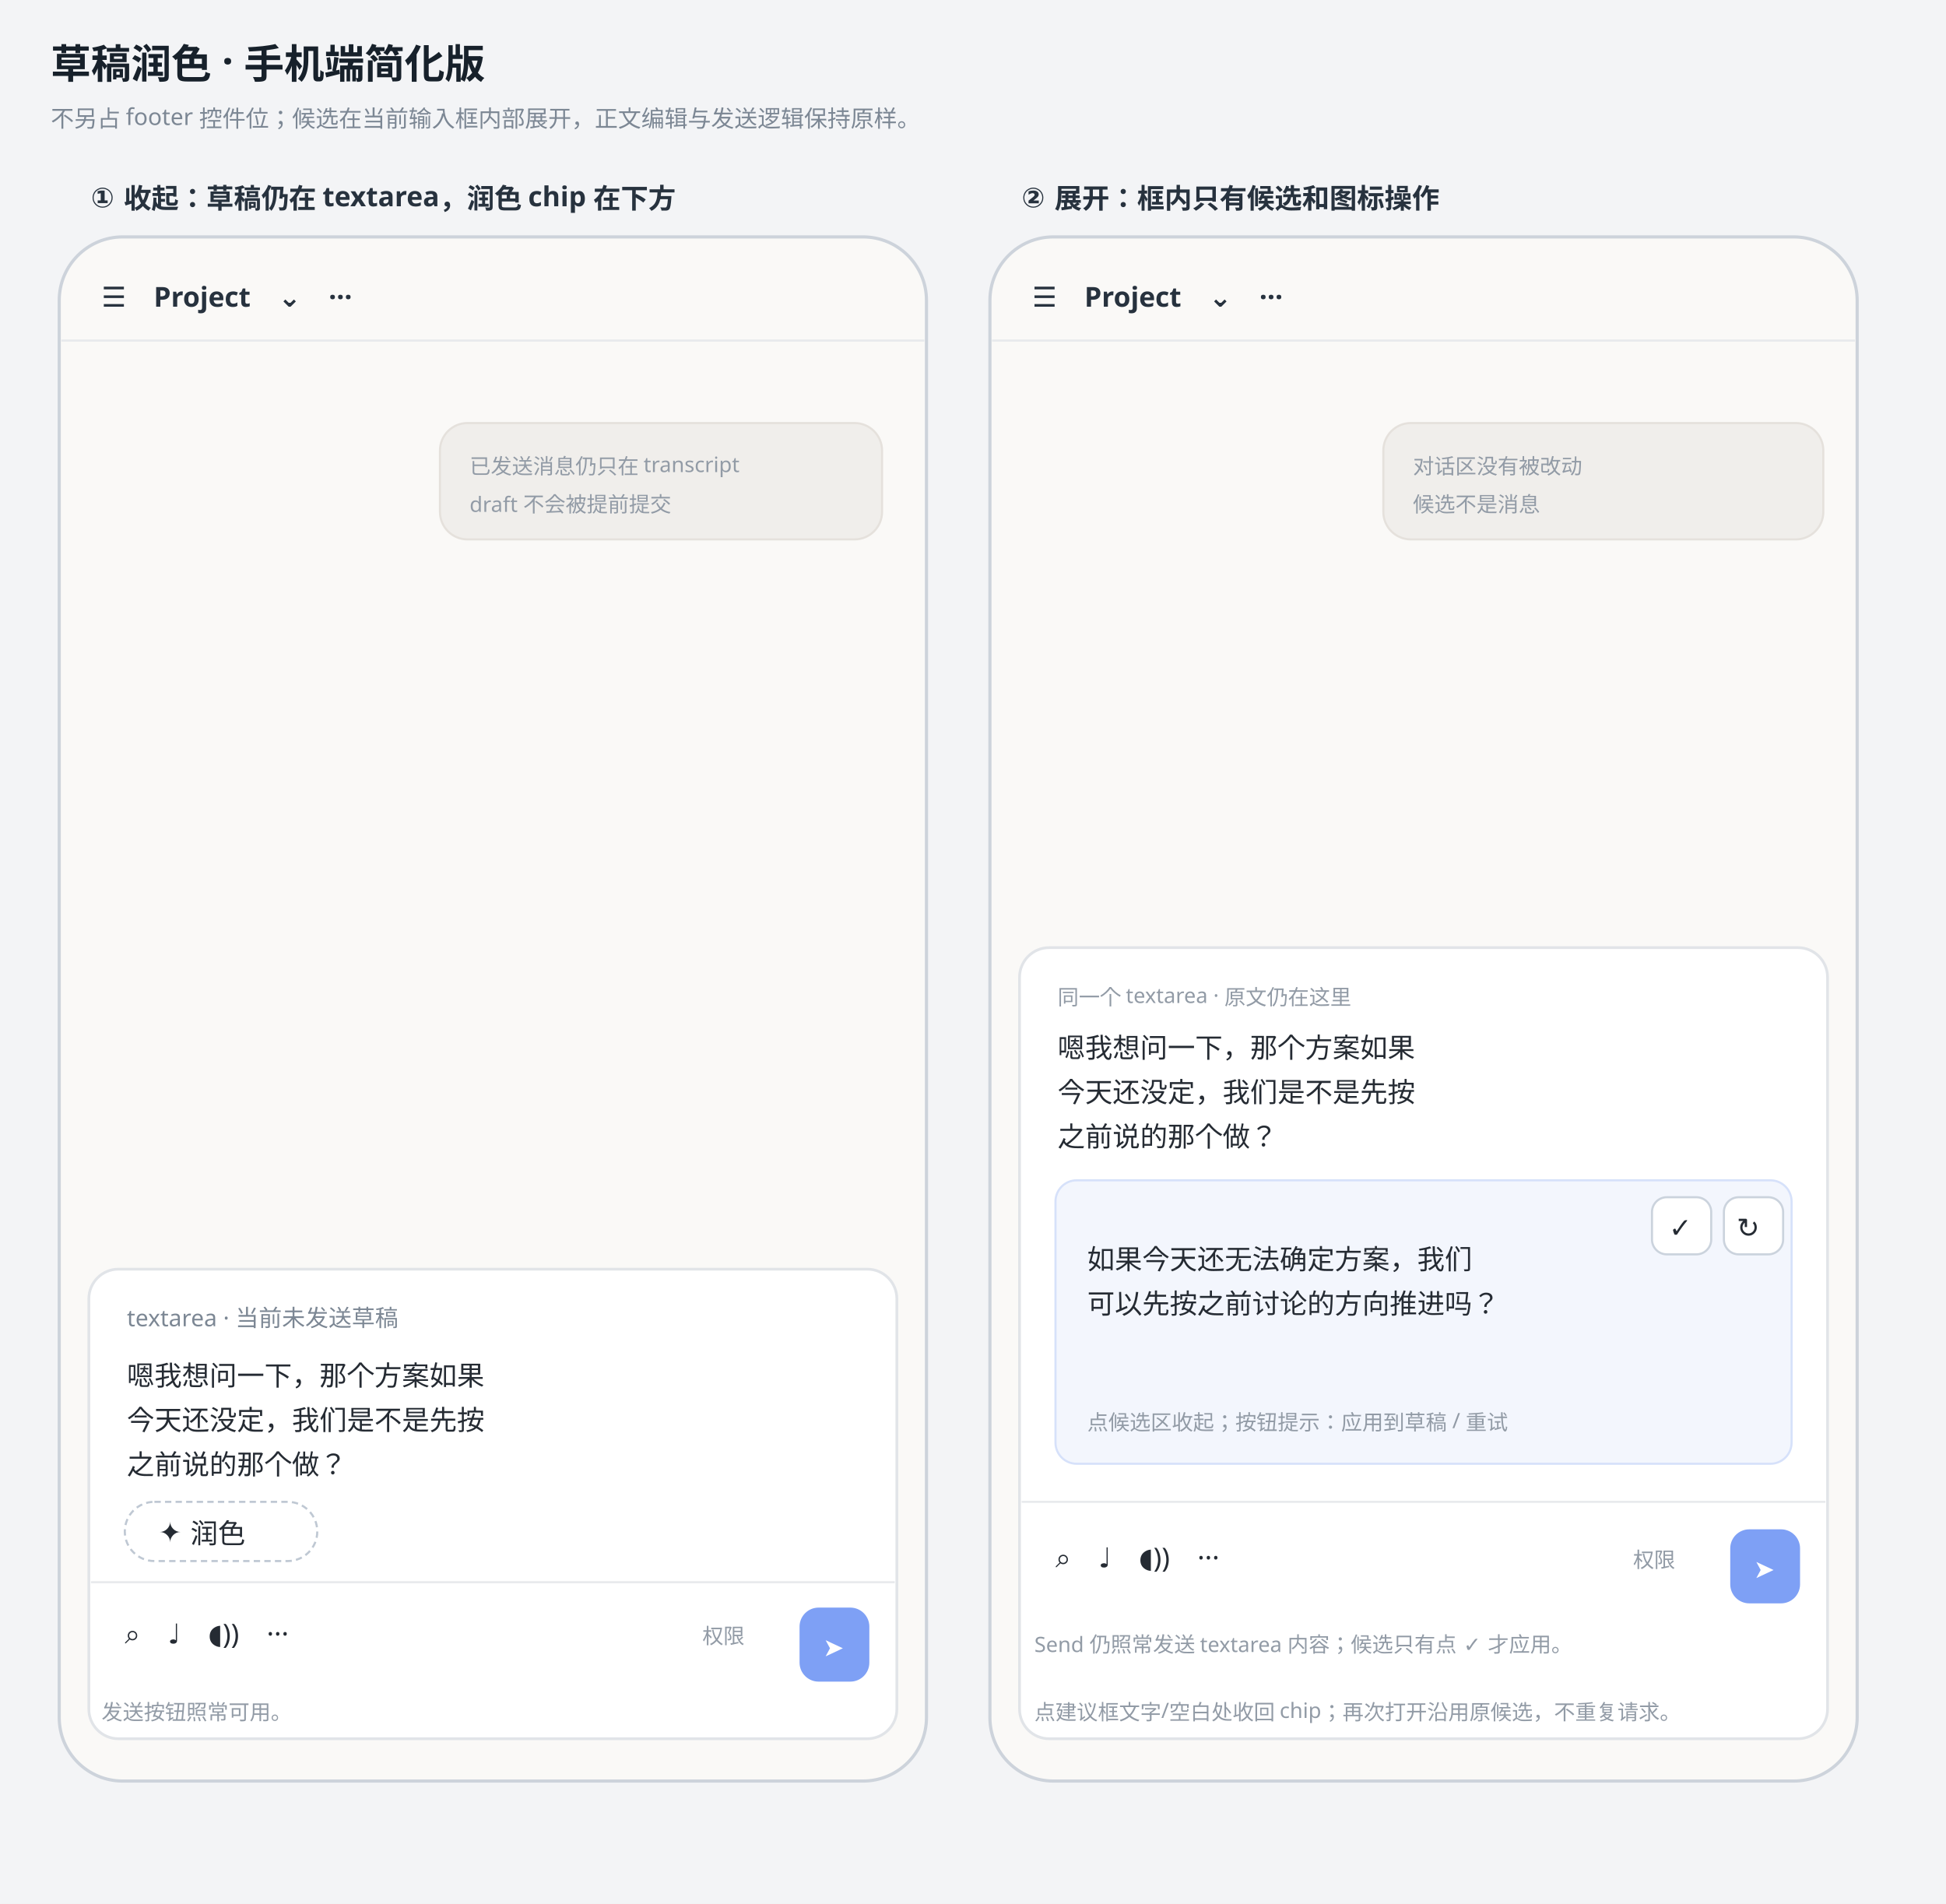
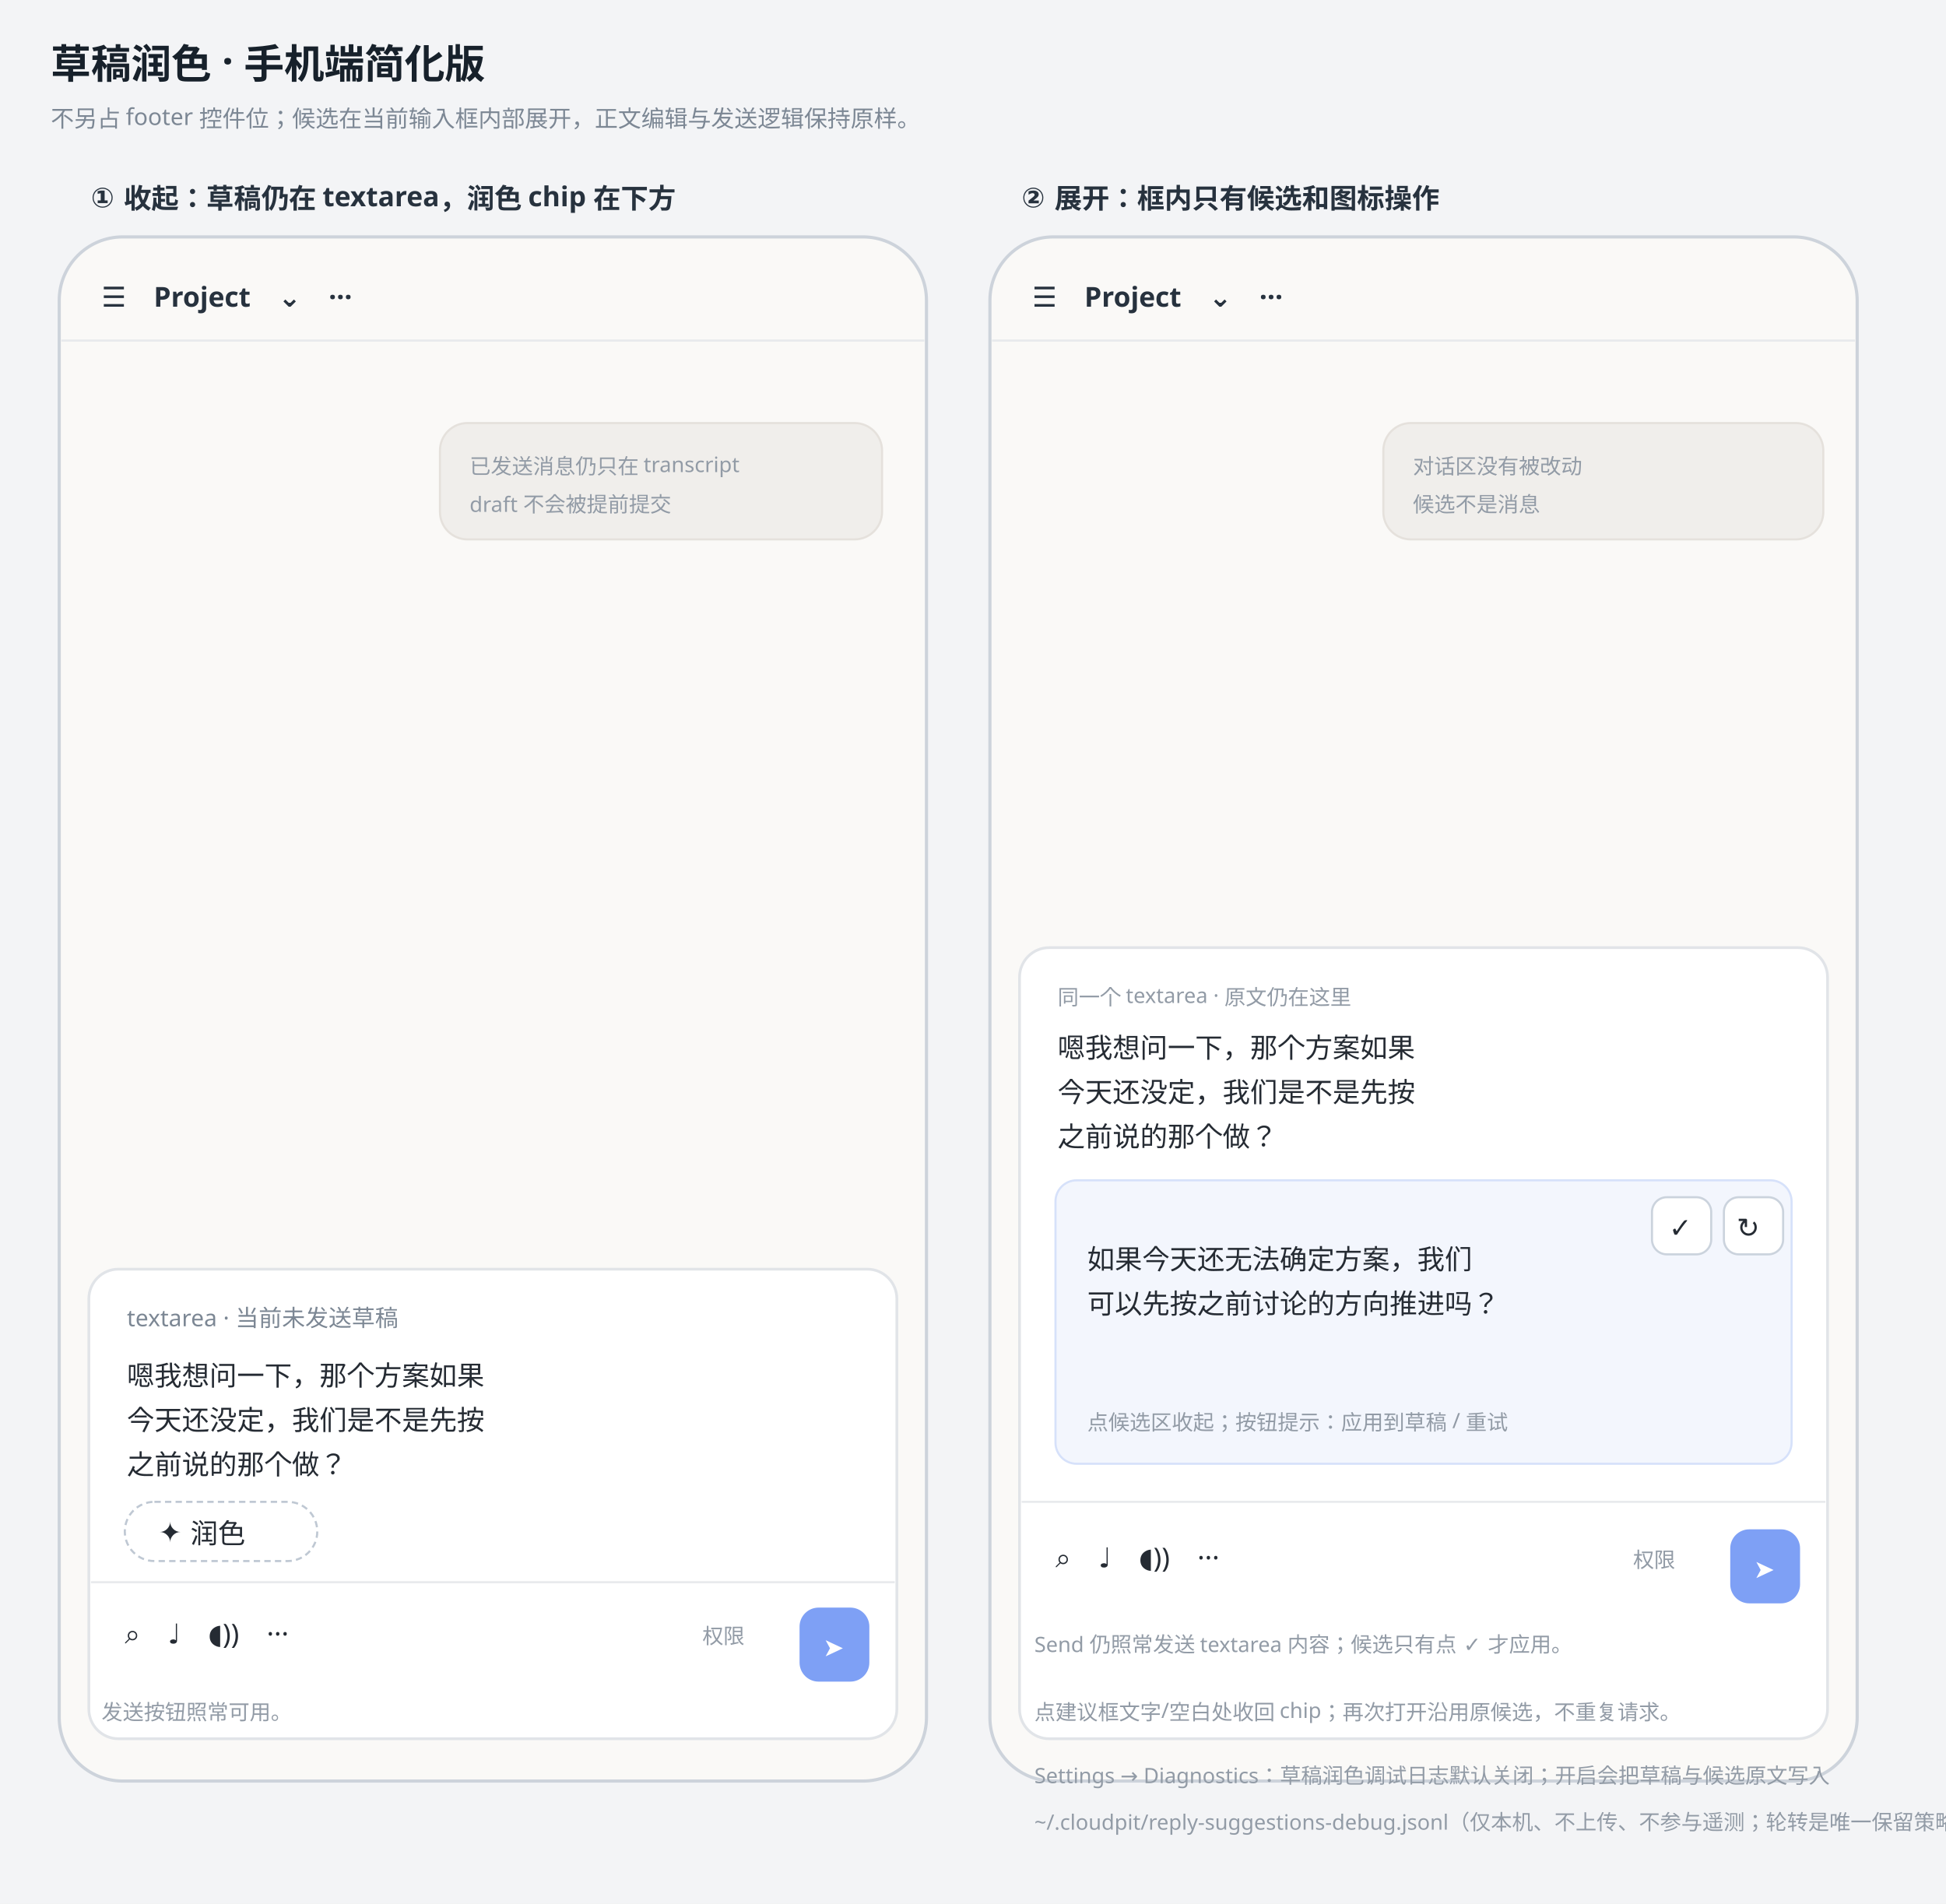
<svg xmlns="http://www.w3.org/2000/svg" width="920" height="900" viewBox="0 0 920 900" role="img" aria-labelledby="title desc">
  <defs>
    <style>
.bg{fill:#f3f4f6}.screen{fill:#faf9f7;stroke:#cdd3db;stroke-width:1.5}.ink{fill:#252b33;font:13px system-ui,sans-serif}.muted{fill:#7c8794;font:11px system-ui,sans-serif}.tiny{fill:#929ba6;font:10px system-ui,sans-serif}.title{fill:#17212b;font:bold 19px system-ui,sans-serif}.h{fill:#27323e;font:bold 13px system-ui,sans-serif}.message{fill:#f0eeeb;stroke:#e5e1dc;stroke-width:1}.composer{fill:#fff;stroke:#e1e4e8;stroke-width:1.3}.chip{fill:#fff;stroke:#bfc8d3;stroke-width:1;stroke-dasharray:3 2}.candidate{fill:#f3f6fd;stroke:#d6e1fa;stroke-width:1}.primary{fill:#7ea0f5}.primaryText{fill:#fff;font:bold 12px system-ui,sans-serif}.iconButton{fill:#fff;stroke:#cbd3dd;stroke-width:1}.rule{stroke:#e8eaed;stroke-width:1}
</style>
  </defs>
  <rect class="bg" width="920" height="900" />
  <text x="24" y="37" class="title">草稿润色 · 手机端简化版</text>
  <text x="24" y="60" class="muted">不另占 footer 控件位；候选在当前输入框内部展开，正文编辑与发送逻辑保持原样。</text>
  <text x="43" y="98" class="h">① 收起：草稿仍在 textarea，润色 chip 在下方</text>
  <rect x="28" y="112" width="410" height="730" rx="30" class="screen" />
  <text x="48" y="145" class="h">☰　Project　⌄　···</text>
  <line x1="29" y1="161" x2="437" y2="161" class="rule" />
  <rect x="208" y="200" width="209" height="55" rx="13" class="message" />
  <text x="222" y="224" class="tiny">已发送消息仍只在 transcript</text>
  <text x="222" y="242" class="tiny">draft 不会被提前提交</text>
  <rect x="42" y="600" width="382" height="222" rx="14" class="composer" />
  <text x="60" y="627" class="muted">textarea · 当前未发送草稿</text>
  <text x="60" y="655" class="ink">嗯我想问一下，那个方案如果</text>
  <text x="60" y="676" class="ink">今天还没定，我们是不是先按</text>
  <text x="60" y="697" class="ink">之前说的那个做？</text>
  <rect x="59" y="710" width="91" height="28" rx="14" class="chip" />
  <text x="75" y="729" class="ink">✦ 润色</text>
  <line x1="43" y1="748" x2="423" y2="748" class="rule" />
  <text x="59" y="777" class="ink">⌕　♩　◖))　···</text>
  <text x="332" y="777" class="tiny">权限</text>
  <rect x="378" y="760" width="33" height="35" rx="9" class="primary" />
  <text x="389" y="783" class="primaryText">➤</text>
  <text x="48" y="813" class="tiny">发送按钮照常可用。</text>
  <text x="483" y="98" class="h">② 展开：框内只有候选和图标操作</text>
  <rect x="468" y="112" width="410" height="730" rx="30" class="screen" />
  <text x="488" y="145" class="h">☰　Project　⌄　···</text>
  <line x1="469" y1="161" x2="877" y2="161" class="rule" />
  <rect x="654" y="200" width="208" height="55" rx="13" class="message" />
  <text x="668" y="224" class="tiny">对话区没有被改动</text>
  <text x="668" y="242" class="tiny">候选不是消息</text>
  <rect x="482" y="448" width="382" height="374" rx="14" class="composer" />
  <text x="500" y="475" class="tiny">同一个 textarea · 原文仍在这里</text>
  <text x="500" y="500" class="ink">嗯我想问一下，那个方案如果</text>
  <text x="500" y="521" class="ink">今天还没定，我们是不是先按</text>
  <text x="500" y="542" class="ink">之前说的那个做？</text>
  <rect x="499" y="558" width="348" height="134" rx="10" class="candidate" />
  <rect x="781" y="566" width="28" height="27" rx="7" class="iconButton" />
  <text x="789" y="585" class="ink">✓</text>
  <rect x="815" y="566" width="28" height="27" rx="7" class="iconButton" />
  <text x="821" y="585" class="ink">↻</text>
  <text x="514" y="600" class="ink">如果今天还无法确定方案，我们</text>
  <text x="514" y="621" class="ink">可以先按之前讨论的方向推进吗？</text>
  <text x="514" y="676" class="tiny">点候选区收起；按钮提示：应用到草稿 / 重试</text>
  <line x1="483" y1="710" x2="863" y2="710" class="rule" />
  <text x="499" y="741" class="ink">⌕　♩　◖))　···</text>
  <text x="772" y="741" class="tiny">权限</text>
  <rect x="818" y="723" width="33" height="35" rx="9" class="primary" />
  <text x="829" y="746" class="primaryText">➤</text>
  <text x="489" y="781" class="tiny">Send 仍照常发送 textarea 内容；候选只有点 ✓ 才应用。</text>
  <text x="489" y="813" class="tiny">点建议框文字/空白处收回 chip；再次打开沿用原候选，不重复请求。</text>
+   <text x="489" y="843" class="tiny">Settings → Diagnostics：草稿润色调试日志默认关闭；开启会把草稿与候选原文写入</text>
+   <text x="489" y="865" class="tiny">~/.cloudpit/reply-suggestions-debug.jsonl（仅本机、不上传、不参与遥测；轮转是唯一保留策略）。</text>
</svg>
